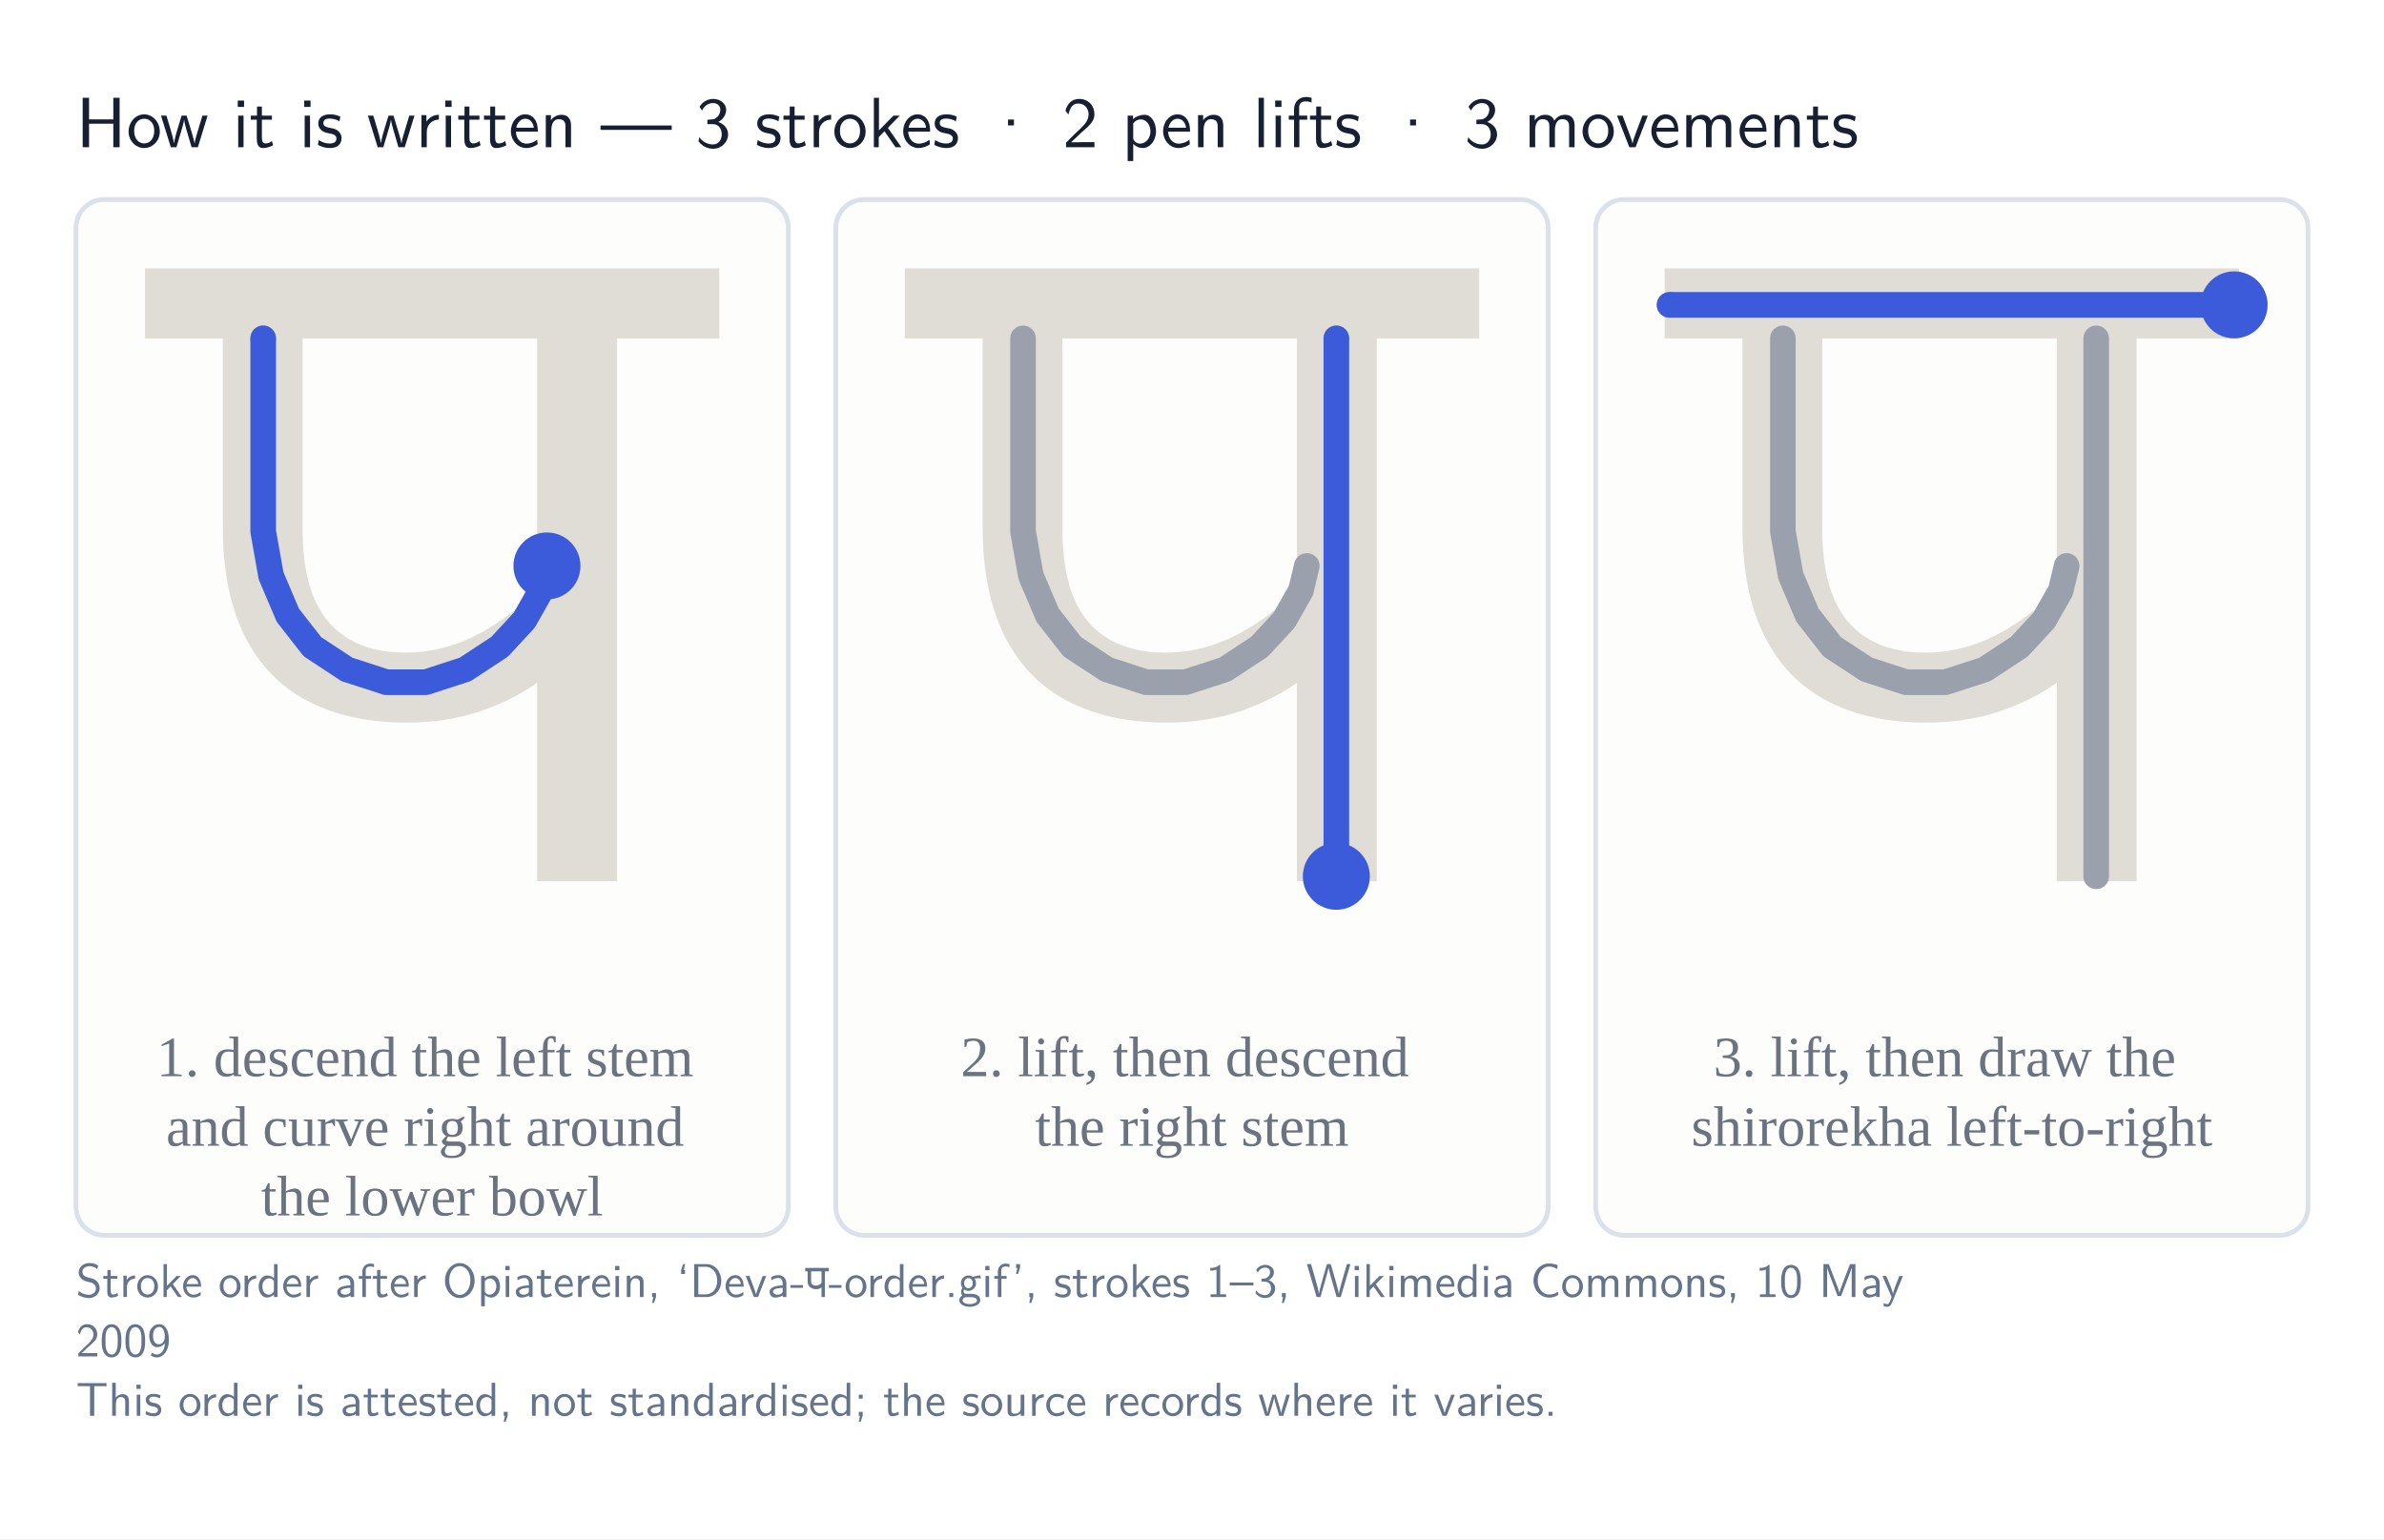
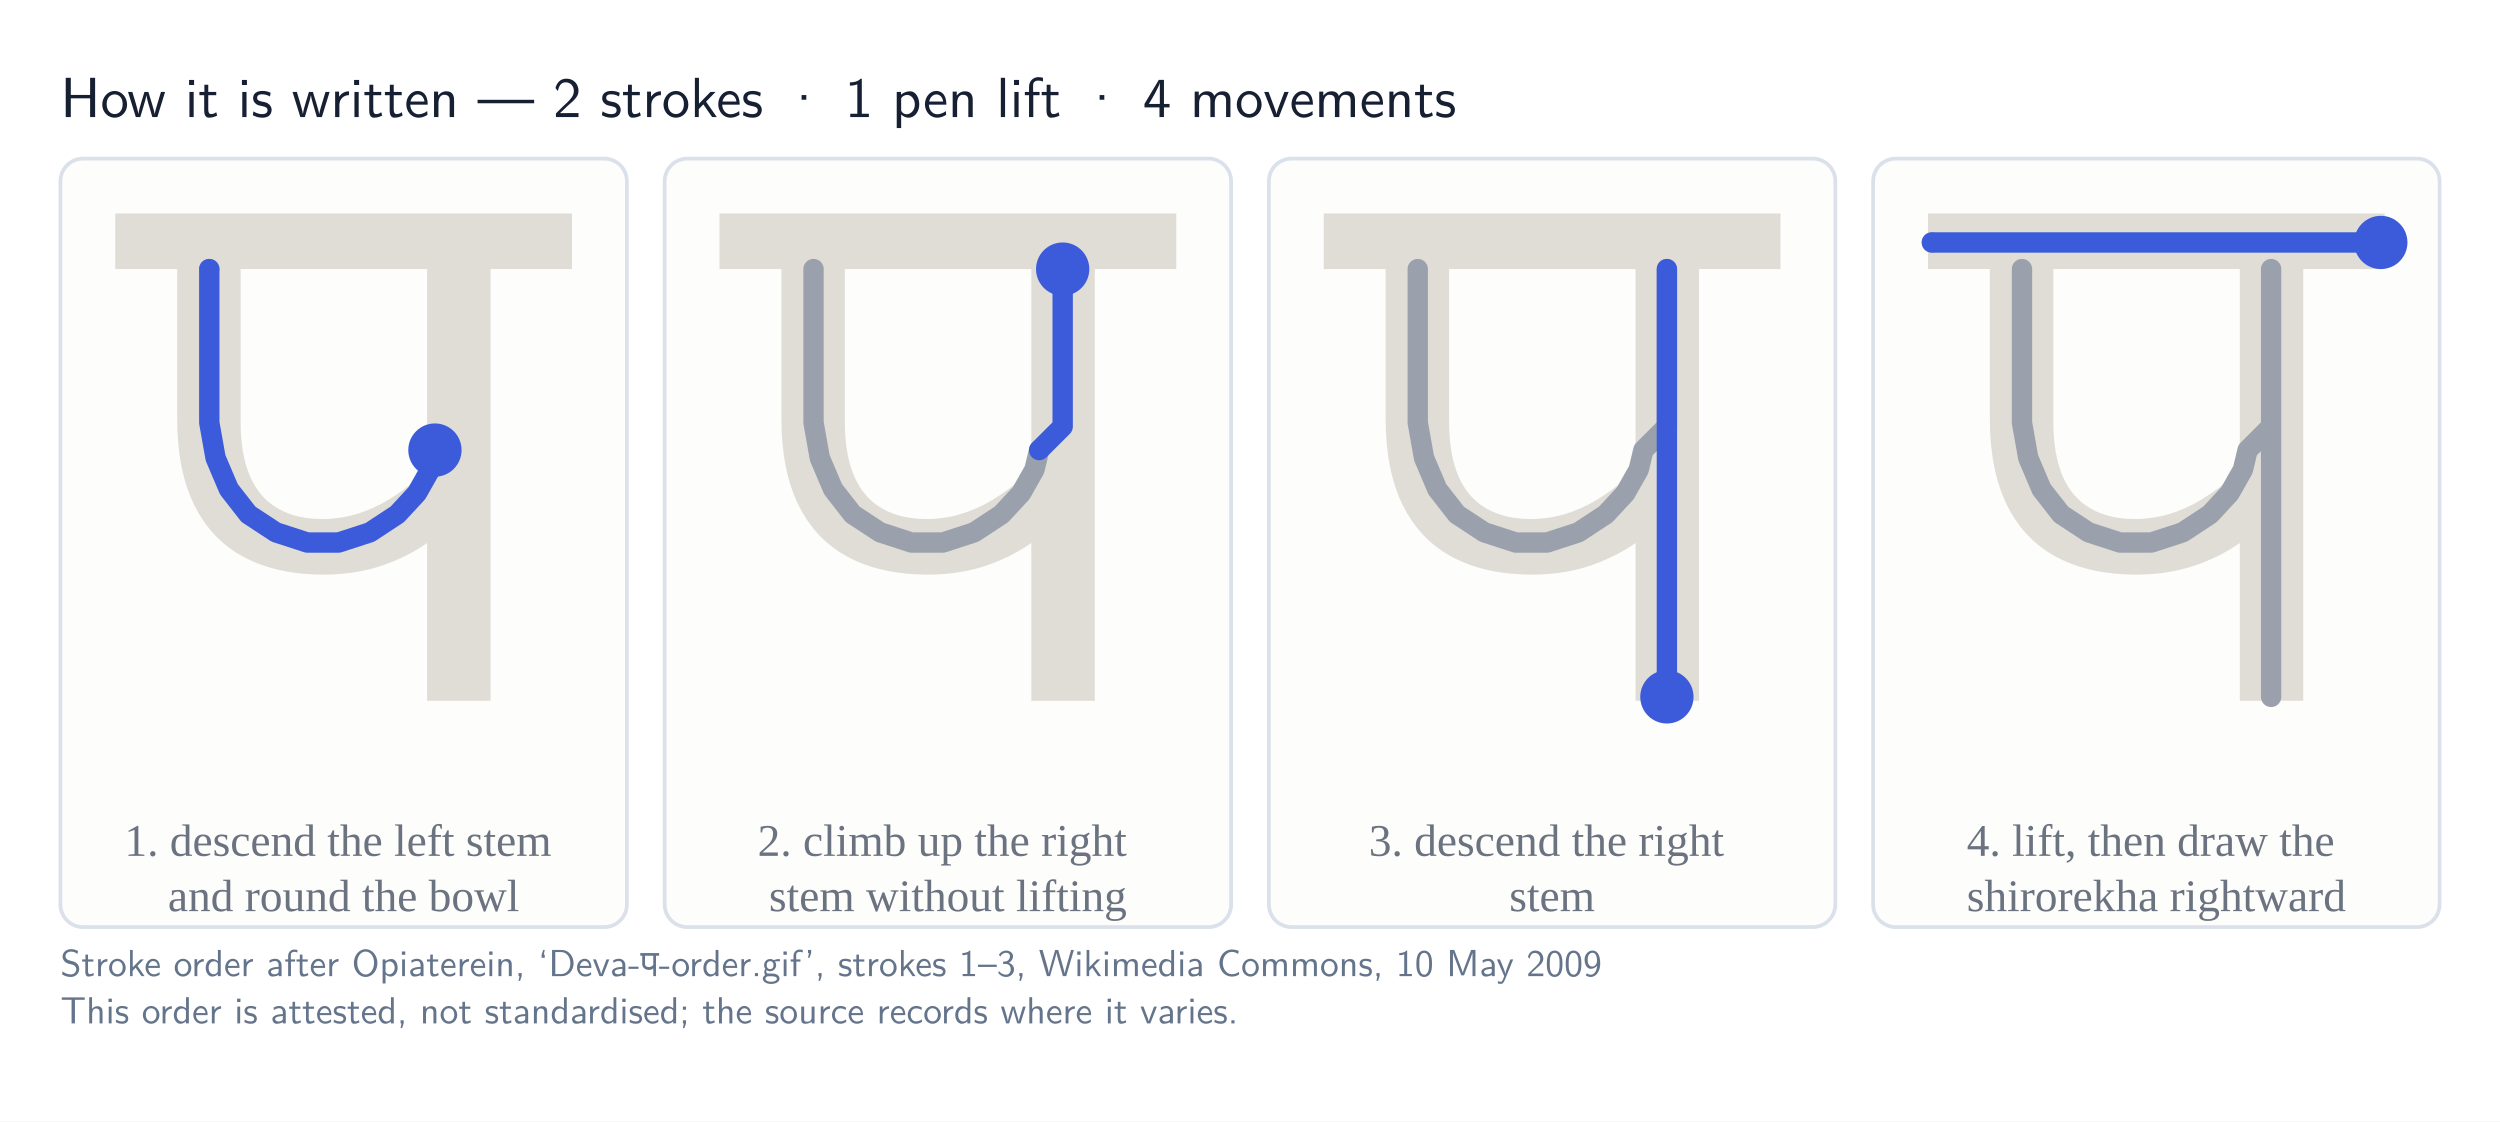
- <svg xmlns="http://www.w3.org/2000/svg" width="502" height="324.13" viewBox="0 0 502 324.13" role="img" aria-label="How to write प: 3 strokes · 2 pen lifts · 3 movements">
-   <rect x="0" y="0" width="502" height="324.13" fill="#ffffff" />
-   <text x="16" y="31" font-family="Latin Modern Sans, sans-serif" font-size="15" fill="#172033">How it is written — 3 strokes · 2 pen lifts · 3 movements</text>
-   <rect x="16" y="42" width="150" height="218.13" rx="6" fill="#fdfdfc" stroke="#dbe1ea" stroke-width="1" />
-   <svg x="16" y="42" width="150" height="218.13" viewBox="-70 -692 723 1051.4" preserveAspectRatio="xMidYMid meet" overflow="hidden">
+ <svg xmlns="http://www.w3.org/2000/svg" width="662" height="296.99" viewBox="0 0 662 296.99" role="img" aria-label="How to write प: 2 strokes · 1 pen lift · 4 movements">
+   <rect x="0" y="0" width="662" height="296.99" fill="#ffffff" />
+   <text x="16" y="31" font-family="Latin Modern Sans, sans-serif" font-size="15" fill="#172033">How it is written — 2 strokes · 1 pen lift · 4 movements</text>
+   <rect x="16" y="42" width="150" height="203.49" rx="6" fill="#fdfdfc" stroke="#dbe1ea" stroke-width="1" />
+   <svg x="16" y="42" width="150" height="203.49" viewBox="-70 -692 723 980.8" preserveAspectRatio="xMidYMid meet" overflow="hidden">
    <g transform="scale(1,-1)">
      <path class="ductus__glyph" d="M479 551L479 0L398 0L398 244L417 217Q392 193 352.5 177Q313 161 266 161Q207 161 165 183Q123 205 101 249.5Q79 294 79 360L79 551L0 551L0 622L583 622L583 551L479 551ZM398 551L160 551L160 357Q160 314 172 286.5Q184 259 207.5 245.5Q231 232 264 232Q308 232 348.5 256.5Q389 281 414 315L398 263L398 551Z" fill="#e0ddd6" fill-rule="nonzero" />
      <path class="ductus__done" d="M120 551 L120 551" fill="none" stroke="#9aa1ad" stroke-width="26" stroke-linecap="round" stroke-linejoin="round" />
      <path class="ductus__pen" d="M120 551 L120 480 L120 410 L120 355 L128 310 L145 270 L170 238 L205 215 L245 202 L285 202 L325 215 L360 238 L385 265 L402 295 L408 320" fill="none" stroke="#3b5bdb" stroke-width="26" stroke-linecap="round" stroke-linejoin="round" />
      <circle class="ductus__tip" cx="408" cy="320" r="34" fill="#3b5bdb" />
    </g>
    <text class="ductus__caption" x="291.5" y="197.9" text-anchor="middle" font-size="57.9" fill="#6b7280">
      <tspan x="291.5" y="197.9">1. descend the left stem</tspan>
-       <tspan x="291.5" y="268.5">and curve right around</tspan>
-       <tspan x="291.5" y="339.2">the lower bowl</tspan>
+       <tspan x="291.5" y="268.5">and round the bowl</tspan>
    </text>
  </svg>
-   <rect x="176" y="42" width="150" height="218.13" rx="6" fill="#fdfdfc" stroke="#dbe1ea" stroke-width="1" />
-   <svg x="176" y="42" width="150" height="218.13" viewBox="-70 -692 723 1051.4" preserveAspectRatio="xMidYMid meet" overflow="hidden">
+   <rect x="176" y="42" width="150" height="203.49" rx="6" fill="#fdfdfc" stroke="#dbe1ea" stroke-width="1" />
+   <svg x="176" y="42" width="150" height="203.49" viewBox="-70 -692 723 980.8" preserveAspectRatio="xMidYMid meet" overflow="hidden">
    <g transform="scale(1,-1)">
      <path class="ductus__glyph" d="M479 551L479 0L398 0L398 244L417 217Q392 193 352.5 177Q313 161 266 161Q207 161 165 183Q123 205 101 249.5Q79 294 79 360L79 551L0 551L0 622L583 622L583 551L479 551ZM398 551L160 551L160 357Q160 314 172 286.5Q184 259 207.5 245.5Q231 232 264 232Q308 232 348.5 256.5Q389 281 414 315L398 263L398 551Z" fill="#e0ddd6" fill-rule="nonzero" />
-       <path class="ductus__done" d="M120 551 L120 480 L120 410 L120 355 L128 310 L145 270 L170 238 L205 215 L245 202 L285 202 L325 215 L360 238 L385 265 L402 295 L408 320" fill="none" stroke="#9aa1ad" stroke-width="26" stroke-linecap="round" stroke-linejoin="round" />
-       <path class="ductus__done" d="M438 551 L438 551" fill="none" stroke="#9aa1ad" stroke-width="26" stroke-linecap="round" stroke-linejoin="round" />
+       <path class="ductus__done" d="M120 551 L120 480 L120 410 L120 355 L128 310 L145 270 L170 238 L205 215 L245 202 L285 202 L325 215 L360 238 L385 265 L402 295 L408 320 L408 320" fill="none" stroke="#9aa1ad" stroke-width="26" stroke-linecap="round" stroke-linejoin="round" />
+       <path class="ductus__pen" d="M408 320 L438 350 L438 417 L438 484 L438 551" fill="none" stroke="#3b5bdb" stroke-width="26" stroke-linecap="round" stroke-linejoin="round" />
+       <circle class="ductus__tip" cx="438" cy="551" r="34" fill="#3b5bdb" />
+     </g>
+     <text class="ductus__caption" x="291.5" y="197.9" text-anchor="middle" font-size="57.9" fill="#6b7280">
+       <tspan x="291.5" y="197.9">2. climb up the right</tspan>
+       <tspan x="291.5" y="268.5">stem without lifting</tspan>
+     </text>
+   </svg>
+   <rect x="336" y="42" width="150" height="203.49" rx="6" fill="#fdfdfc" stroke="#dbe1ea" stroke-width="1" />
+   <svg x="336" y="42" width="150" height="203.49" viewBox="-70 -692 723 980.8" preserveAspectRatio="xMidYMid meet" overflow="hidden">
+     <g transform="scale(1,-1)">
+       <path class="ductus__glyph" d="M479 551L479 0L398 0L398 244L417 217Q392 193 352.5 177Q313 161 266 161Q207 161 165 183Q123 205 101 249.5Q79 294 79 360L79 551L0 551L0 622L583 622L583 551L479 551ZM398 551L160 551L160 357Q160 314 172 286.5Q184 259 207.5 245.5Q231 232 264 232Q308 232 348.5 256.5Q389 281 414 315L398 263L398 551Z" fill="#e0ddd6" fill-rule="nonzero" />
+       <path class="ductus__done" d="M120 551 L120 480 L120 410 L120 355 L128 310 L145 270 L170 238 L205 215 L245 202 L285 202 L325 215 L360 238 L385 265 L402 295 L408 320 L438 350 L438 417 L438 484 L438 551 L438 551" fill="none" stroke="#9aa1ad" stroke-width="26" stroke-linecap="round" stroke-linejoin="round" />
      <path class="ductus__pen" d="M438 551 L438 475 L438 395 L438 315 L438 235 L438 155 L438 75 L438 5" fill="none" stroke="#3b5bdb" stroke-width="26" stroke-linecap="round" stroke-linejoin="round" />
      <circle class="ductus__tip" cx="438" cy="5" r="34" fill="#3b5bdb" />
    </g>
    <text class="ductus__caption" x="291.5" y="197.9" text-anchor="middle" font-size="57.9" fill="#6b7280">
-       <tspan x="291.5" y="197.9">2. lift, then descend</tspan>
-       <tspan x="291.5" y="268.5">the right stem</tspan>
+       <tspan x="291.5" y="197.9">3. descend the right</tspan>
+       <tspan x="291.5" y="268.5">stem</tspan>
    </text>
  </svg>
-   <rect x="336" y="42" width="150" height="218.13" rx="6" fill="#fdfdfc" stroke="#dbe1ea" stroke-width="1" />
-   <svg x="336" y="42" width="150" height="218.13" viewBox="-70 -692 723 1051.4" preserveAspectRatio="xMidYMid meet" overflow="hidden">
+   <rect x="496" y="42" width="150" height="203.49" rx="6" fill="#fdfdfc" stroke="#dbe1ea" stroke-width="1" />
+   <svg x="496" y="42" width="150" height="203.49" viewBox="-70 -692 723 980.8" preserveAspectRatio="xMidYMid meet" overflow="hidden">
    <g transform="scale(1,-1)">
      <path class="ductus__glyph" d="M479 551L479 0L398 0L398 244L417 217Q392 193 352.5 177Q313 161 266 161Q207 161 165 183Q123 205 101 249.5Q79 294 79 360L79 551L0 551L0 622L583 622L583 551L479 551ZM398 551L160 551L160 357Q160 314 172 286.5Q184 259 207.5 245.5Q231 232 264 232Q308 232 348.5 256.5Q389 281 414 315L398 263L398 551Z" fill="#e0ddd6" fill-rule="nonzero" />
-       <path class="ductus__done" d="M120 551 L120 480 L120 410 L120 355 L128 310 L145 270 L170 238 L205 215 L245 202 L285 202 L325 215 L360 238 L385 265 L402 295 L408 320" fill="none" stroke="#9aa1ad" stroke-width="26" stroke-linecap="round" stroke-linejoin="round" />
-       <path class="ductus__done" d="M438 551 L438 475 L438 395 L438 315 L438 235 L438 155 L438 75 L438 5" fill="none" stroke="#9aa1ad" stroke-width="26" stroke-linecap="round" stroke-linejoin="round" />
+       <path class="ductus__done" d="M120 551 L120 480 L120 410 L120 355 L128 310 L145 270 L170 238 L205 215 L245 202 L285 202 L325 215 L360 238 L385 265 L402 295 L408 320 L438 350 L438 417 L438 484 L438 551 L438 475 L438 395 L438 315 L438 235 L438 155 L438 75 L438 5" fill="none" stroke="#9aa1ad" stroke-width="26" stroke-linecap="round" stroke-linejoin="round" />
      <path class="ductus__done" d="M5 585 L5 585" fill="none" stroke="#9aa1ad" stroke-width="26" stroke-linecap="round" stroke-linejoin="round" />
      <path class="ductus__pen" d="M5 585 L85 585 L165 585 L245 585 L325 585 L405 585 L485 585 L578 585" fill="none" stroke="#3b5bdb" stroke-width="26" stroke-linecap="round" stroke-linejoin="round" />
      <circle class="ductus__tip" cx="578" cy="585" r="34" fill="#3b5bdb" />
    </g>
    <text class="ductus__caption" x="291.5" y="197.9" text-anchor="middle" font-size="57.9" fill="#6b7280">
-       <tspan x="291.5" y="197.9">3. lift, then draw the</tspan>
-       <tspan x="291.5" y="268.5">shirorekha left-to-right</tspan>
+       <tspan x="291.5" y="197.9">4. lift, then draw the</tspan>
+       <tspan x="291.5" y="268.5">shirorekha rightward</tspan>
    </text>
  </svg>
-   <text x="16" y="273.13" font-family="Latin Modern Sans, sans-serif" font-size="10" fill="#64748b">Stroke order after Opiaterein, ‘Deva-प-order.gif’, strokes 1–3, Wikimedia Commons, 10 May</text>
-   <text x="16" y="285.63" font-family="Latin Modern Sans, sans-serif" font-size="10" fill="#64748b">2009</text>
-   <text x="16" y="298.13" font-family="Latin Modern Sans, sans-serif" font-size="10" fill="#64748b">This order is attested, not standardised; the source records where it varies.</text>
+   <text x="16" y="258.49" font-family="Latin Modern Sans, sans-serif" font-size="10" fill="#64748b">Stroke order after Opiaterein, ‘Deva-प-order.gif’, strokes 1–3, Wikimedia Commons, 10 May 2009</text>
+   <text x="16" y="270.99" font-family="Latin Modern Sans, sans-serif" font-size="10" fill="#64748b">This order is attested, not standardised; the source records where it varies.</text>
</svg>
